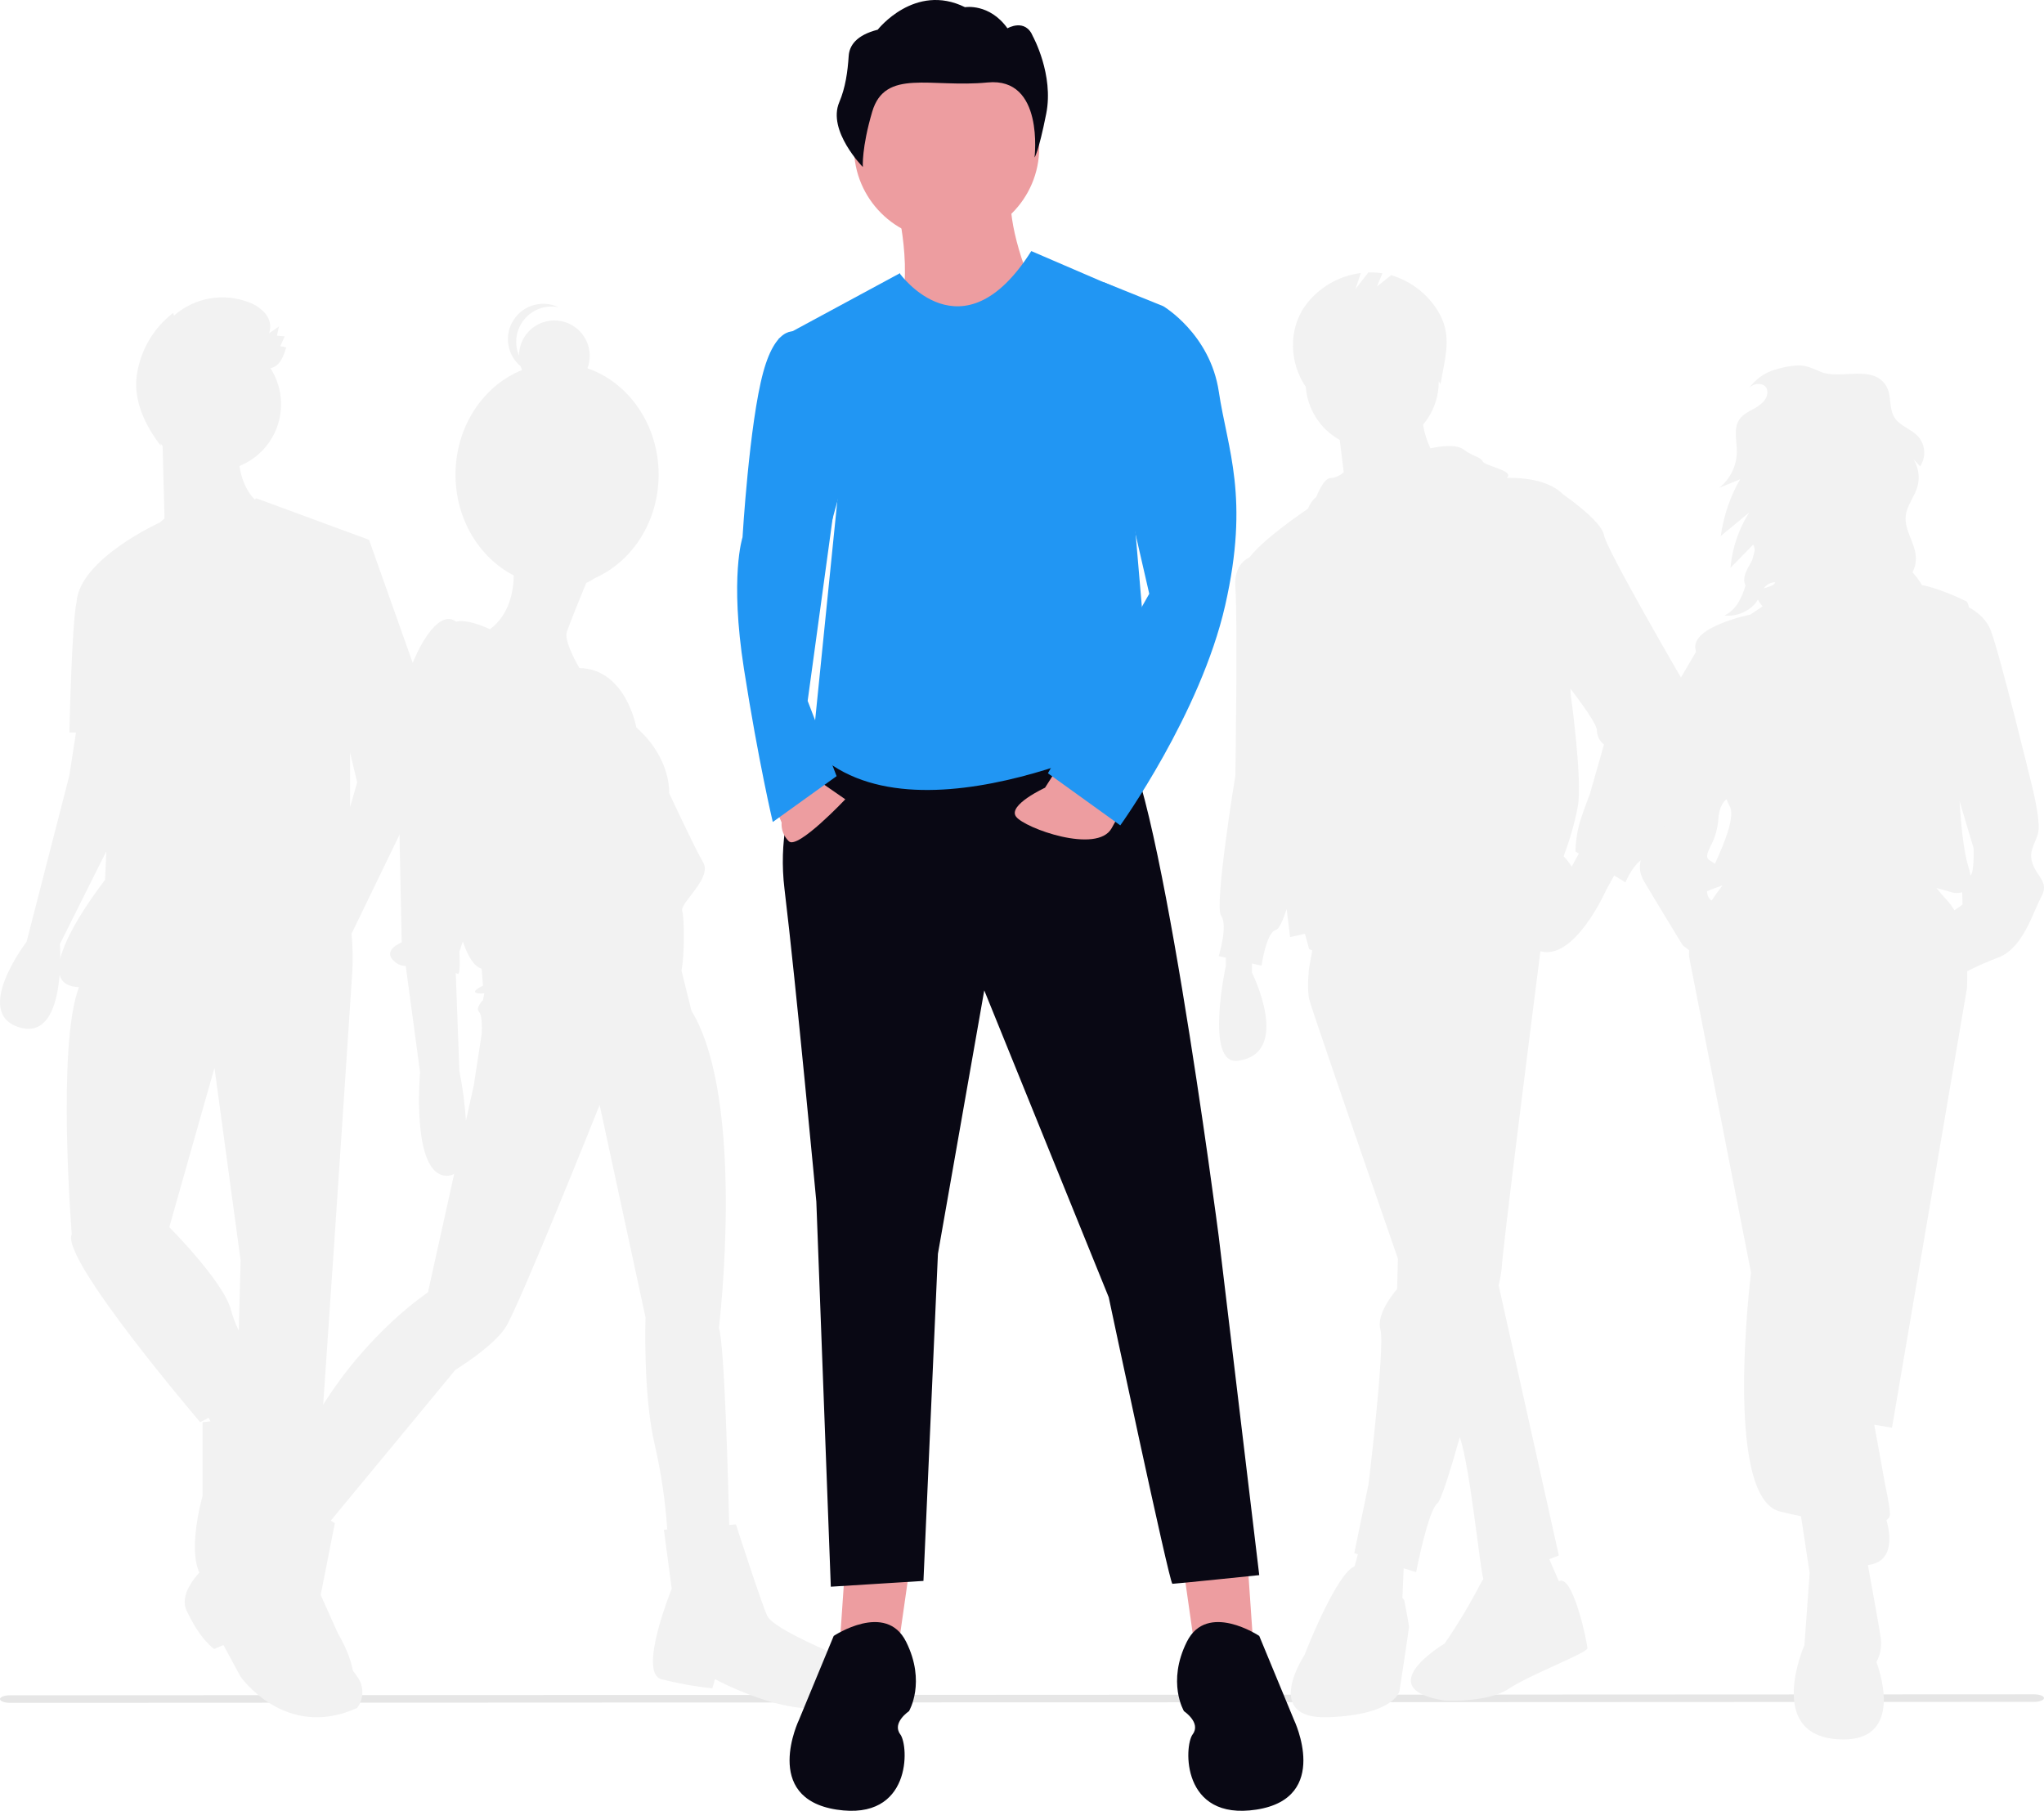
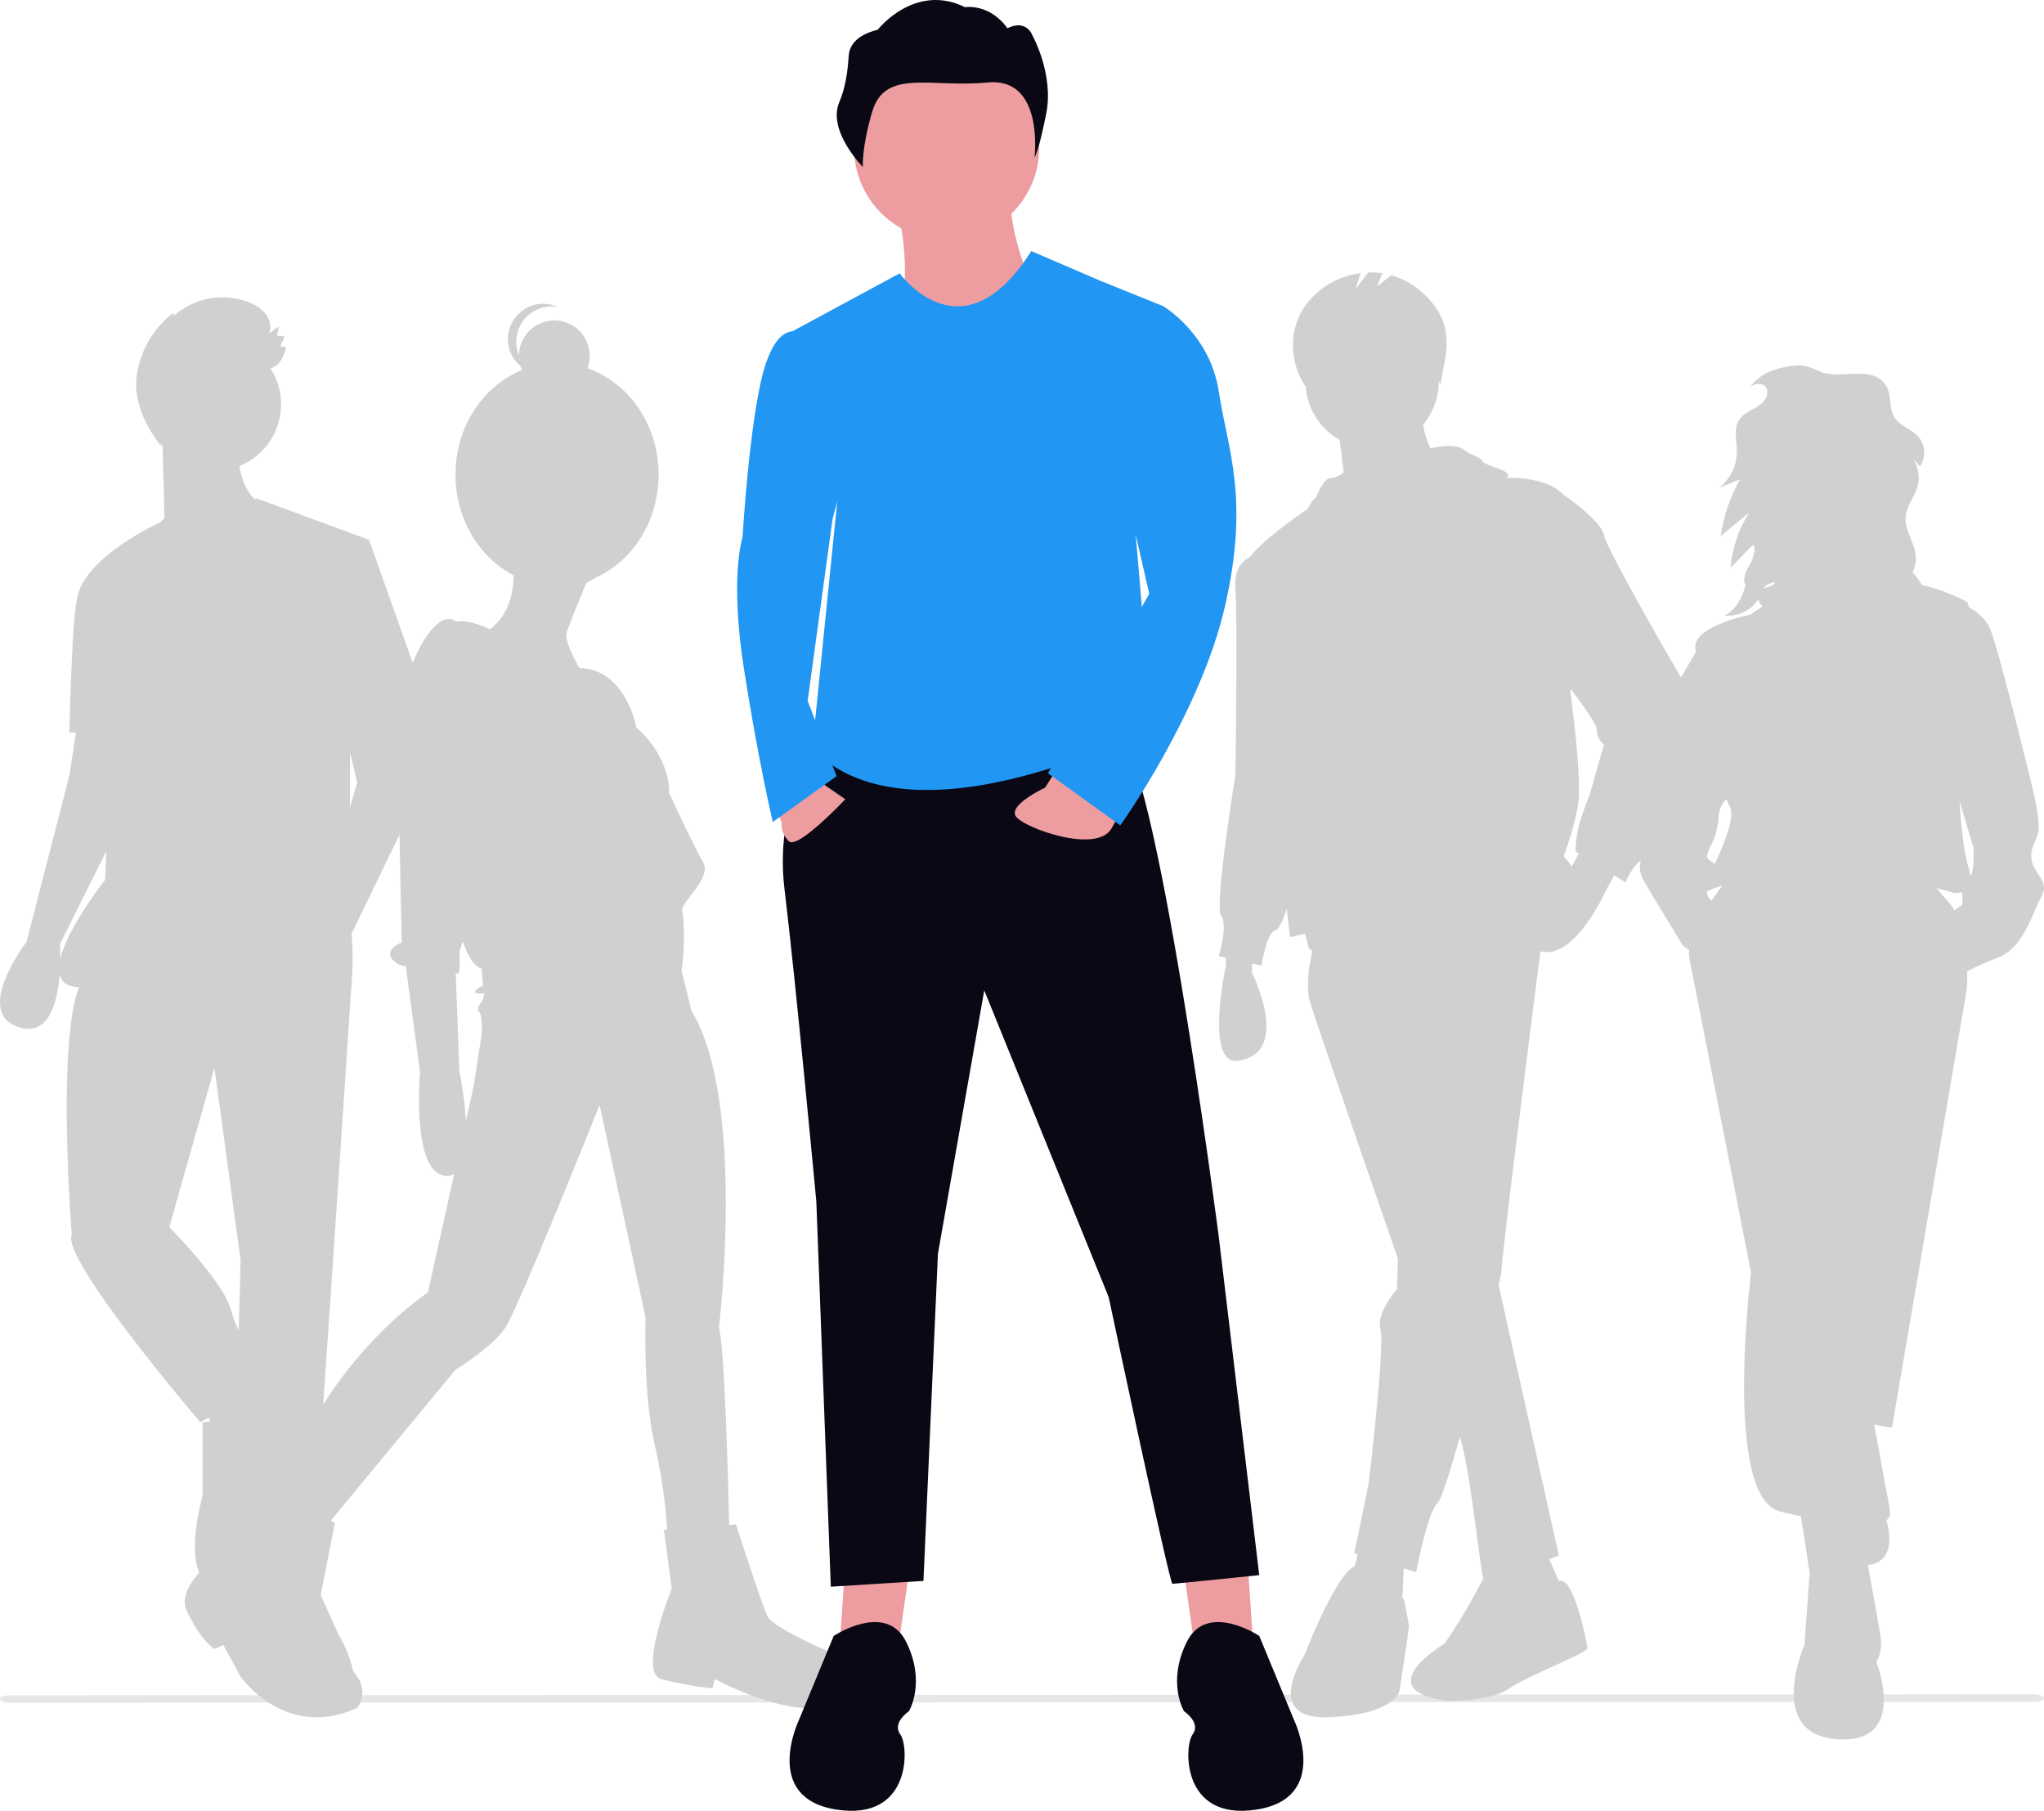
- <svg xmlns="http://www.w3.org/2000/svg" width="745.614" height="660.547" viewBox="0 0 745.614 660.547" role="img" artist="Katerina Limpitsouni" source="https://undraw.co/">
+ <svg xmlns="http://www.w3.org/2000/svg" artist="Katerina Limpitsouni" height="660.547" role="img" source="https://undraw.co/" viewBox="0 0 745.614 660.547" width="745.614">
  <g transform="translate(-675.156 -207.368)">
-     <path d="M1058.03,762.724l-738.28.355c-2.025,0-3.667-.616-3.667-1.377s1.642-1.377,3.667-1.377l738.28-.355c2.025,0,3.667.616,3.667,1.377S1060.055,762.724,1058.03,762.724Z" transform="translate(359.073 65.449)" fill="#e6e6e6" />
-     <path d="M874.663,427.746c-1.894-4.871.812-7.306,1.894-11.636s-2.436-17.86-2.436-17.86-11.365-46.815-14.883-56.015c-1.489-3.893-4.722-6.572-7.956-8.37-.219-1.194-.536-1.965-.974-2.183-3.134-1.568-10.943-4.973-16.147-5.915a26.4,26.4,0,0,0-3.441-4.653,11,11,0,0,0,1.226-5.7c-.332-5.105-4.2-9.68-3.7-14.772.381-3.861,3.2-7.033,4.294-10.757a12.65,12.65,0,0,0-1.438-9.976l2.4,2.555a8.973,8.973,0,0,0-.669-10.842c-2.535-2.8-6.773-3.85-8.74-7.075-2.021-3.313-.936-7.816-2.847-11.194-4.681-8.275-16.665-2.409-23.842-5.3-2.95-1.187-5.192-2.493-8.511-2.4a33.254,33.254,0,0,0-8.3,1.55,17.539,17.539,0,0,0-9.514,6.82,5.9,5.9,0,0,1,.743-.71c1.739-1.363,4.79-1.25,5.708.76a3.368,3.368,0,0,1,.268,1.605c-.151,2.423-2.267,4.232-4.371,5.445s-4.469,2.227-5.842,4.229c-2.265,3.3-.933,7.739-.932,11.745a17.027,17.027,0,0,1-6.453,13.221l7.636-3.122a57.709,57.709,0,0,0-7.052,20.68l10.324-8.529a45.4,45.4,0,0,0-6.781,20.152l8.287-8.491a4.191,4.191,0,0,1,.547,2.18l-.864,3.333a21.634,21.634,0,0,1-1.014,1.935c-1.333,2.29-2.712,5.108-1.465,7.446l.006,0c-1.313,4.417-3.293,8.837-7.7,10.985,4.887.511,9.987-1.932,12.194-5.821a10.894,10.894,0,0,0,1.3,1.964l.422.53-1.218.812-3.263,2.176s-21.378,4.33-20.025,12.448c.056.334.122.733.2,1.18l-6.151,10.456-8.93,30.308s-4.6,9.742-3.789,13.8,0,5.683,0,12.989-3.518,10.283,0,16.236,14.071,23.272,14.071,23.272l2.318,1.739a10.833,10.833,0,0,0,.117,3.132c2.165,10.824,22.46,114.466,22.46,114.466s-10.283,81.993,10.554,87.135c2.613.645,5.18,1.23,7.673,1.751l3.151,20.709-1.894,26.249s-14.342,32.473,11.907,34.367,14.342-28.143,14.342-28.143a14.266,14.266,0,0,0,1.624-8.389c-.268-2.409-2.521-14.944-4.73-27,9.961-1.194,8.1-11.767,6.77-16.415a2.692,2.692,0,0,0,1.207-1.5c.3-1.079-.4-5.326-1.665-11.277-1.032-5.916-2.795-15.492-4-21.979l6.475,1.054,27.331-160.2s.18-2.55.1-6.28a101.452,101.452,0,0,1,11.538-5.085c8.93-3.518,12.448-16.507,15.425-21.919S876.557,432.617,874.663,427.746Zm-97.04-102a5.789,5.789,0,0,1,2.994-1.015c-.231,1.259-2.4,1.626-4.211,2.286a5.358,5.358,0,0,1,1.218-1.27Zm-13.637,80.621c2.192,3.6-1.777,13.362-5.354,21.108-2.05-1.766-4.189-1.209-1.682-6.224a25.456,25.456,0,0,0,2.977-10.283c0-.619.317-5.165,2.984-7.054A14.23,14.23,0,0,0,763.985,406.368Zm-8.213,31.087c1.241-.5,3.119-1.281,5.657-2.143-1.216,1.6-2.6,3.5-4,5.571a4.191,4.191,0,0,1-1.657-3.428Zm87.771,3.551c-1.645-1.748-2.975-3.312-4.069-4.711q3.062.806,6.234,1.734a7.417,7.417,0,0,0,3.153-.21c.094,1.871.094,4.54.094,4.54l-2.964,2.052a17.379,17.379,0,0,0-2.448-3.4Zm8.4-9.385-.1.088a17.952,17.952,0,0,0-.723-3.151c-1.773-5.593-2.721-15.517-3.225-23.986l5.12,17.22s.271,8.659-1.073,9.828Z" transform="translate(542.074 95.012)" fill="#f2f2f2" />
-     <path d="M754.972,362.292s-27.762-47.716-28.63-52.922-14.749-14.749-14.749-14.749c-4.743-4.743-12.524-6.243-20.713-6.165,3.084-2.551-7.927-4.266-8.784-5.981-.868-1.735-3.47-1.735-6.941-4.338s-12.132-.434-12.133-.434a31.974,31.974,0,0,1-2.691-8.646,24.189,24.189,0,0,0,5.715-15.646c0-.062,0-.124,0-.186.221.344.442.689.663,1.046,1.625-9.735,4.494-17.827-.974-26.708A29.943,29.943,0,0,0,648.7,214.543l-5.208,4.166,2.025-4.859a27.563,27.563,0,0,0-5.147-.3l-4.686,6.024,1.939-5.818a29.658,29.658,0,0,0-20.459,12.17c-5.964,8.6-5.565,20.552.3,29.219.02-.061.035-.12.055-.181a24.285,24.285,0,0,0,12.412,19.664l1.473,11.787h0a8.08,8.08,0,0,1-4.831,2.131c-2.6,0-5.205,6.941-5.205,6.941s-1.475.744-3.065,4.259c-4.1,2.788-16.588,11.546-21.223,17.667-2.742,1.349-5.687,4.351-5.209,11.043.868,12.146,0,68.538,0,68.538s-7.808,47.716-5.205,51.187-.868,14.749-.868,14.749l2.6.578V466.4s-7.828,36.29,4.338,34.7c19.954-2.6,5.205-32.1,5.205-32.1V465.63l3.47.771s1.735-12.146,5.205-13.014c1.207-.3,2.624-3.545,3.959-7.643.778,6.394,1.247,10.246,1.247,10.246l5.429-1.206,1.512,5.544a7.491,7.491,0,0,0,1.166.528l-1.166,6.412s-.868,6.941,0,11.278c.438,2.188,16.542,48.949,32.4,94.768l-.3,11.076s-7.808,8.676-6.073,14.749-4.338,56.392-4.338,56.392l-5.205,25.16,1.31.4-1.2,4.409a8.75,8.75,0,0,0-2.71,2.129C625.7,695.44,617.028,718,617.028,718s-15.616,23.424,8.676,22.557,26.027-9.543,26.027-9.543,3.47-22.557,3.47-23.424-1.735-9.786-1.735-9.786l-.674-.743.471-10.822,4.541,1.4s4.338-22.557,7.808-25.16c1.213-.91,4.44-11.042,8.124-24.057,3.766,10.843,7.412,48.335,8.6,51.738a12.318,12.318,0,0,0-1.1,1.817,210.807,210.807,0,0,1-13.014,21.689s-27.762,16.484,0,20.822c0,0,15.616.868,23.424-4.338s28.63-13.014,28.63-14.749-5.205-27.242-10.411-24.466h0l-3.487-8.02,3.487-1.35-21.965-98.591a49.783,49.783,0,0,0,1.143-6.386c0-4.543,11.234-93.008,14.092-115.446,12.581,3.564,24.081-22.5,24.081-22.5l2.852-5.134,4.089,2.531s3.47-8.676,8.676-9.543,14.749-46.849,14.749-52.922a28.239,28.239,0,0,0-2.6-11.278ZM714.55,430.266a23.376,23.376,0,0,0-2.957-3.773,107.44,107.44,0,0,0,5.205-18.219c1.735-9.543-2.6-40.776-2.6-40.776l-.076-2.121c4.258,5.59,9.619,13.042,9.619,15.135a6.507,6.507,0,0,0,2.6,5.205l-5.205,18.219s-3.47,8.676-4.338,13.014a44.29,44.29,0,0,0-.868,7.808l1.23.761Z" transform="translate(533.928 93.214)" fill="#f2f2f2" />
-     <path d="M377.785,377.209l4.629-1.042-19.087-53.789L322.118,307.2s-.158.175-.449.477c-3.515-3.4-5.007-8.338-5.63-12.224a24.285,24.285,0,0,0,11.322-35.665c3.4-.815,4.608-3.9,5.748-7.569a15.2,15.2,0,0,0-2.154-.469l1.6-3.592-2.816-.253.72-3.358-3.591,2.479a7.335,7.335,0,0,0-1.223-7,14.01,14.01,0,0,0-6.005-4.234,26.793,26.793,0,0,0-27.494,4.805l-.259-1.011a34.894,34.894,0,0,0-13.327,23.095c-1.149,9.053,3.2,18.272,8.853,25.436-.048-.313-.1-.625-.151-.936q.366.505.757.991l.695,26.407-1.74,1.492s-29.2,13.211-30.339,28.989l0,.012c-1.753,7.681-2.62,47.589-2.62,47.589h2.4l-2.4,15.616L238.4,469s-19.954,26.027-2.6,31.233c10.782,3.235,13.859-9.275,14.643-19.212.625,2.463,2.493,4.128,6.179,4.463.29.026.6.048.9.073-8.2,21.2-2.634,90.155-2.634,90.155-4.338,8.676,46.849,68.538,46.849,68.538l3.082-1.644.667,1.334c-1.715.164-2.882.31-2.882.31v26.895s-7.808,26.895,2.6,32.1c2.694,1.347,5.5.367,8.189-1.821-.513,8.3-1.249,20.686-1.249,23.51,0,4.338,11.278,12.146,11.278,12.146s2.6,9.543,23.424,9.543,5.205-25.16,5.205-25.16L340.771,696.3s-.844.413-3.4-1.666l.915-10.061,5.086.449,6.941-101.506s6.073-90.227,6.941-104.109a96.606,96.606,0,0,0-.314-13.345l25.473-52.59ZM358.99,410.87l-2.6,9.07V399.881Zm-108.31,64.338c.022-3.179-.136-5.343-.136-5.343L267.5,435.943l-.477,10.5S253.443,463.623,250.679,475.208Zm39.772,97.9,16.484-58.127,9.543,70.273-.684,25.548a40.734,40.734,0,0,1-2.786-7.329C310.406,593.06,290.452,573.106,290.452,573.106Z" transform="translate(446.452 81.908)" fill="#f2f2f2" />
-     <path d="M522.146,712.025c-8.129-3.347-23.908-10.52-25.821-14.345s-11.476-33.472-11.476-33.472l-2.463.179c-.317-13.468-1.673-65.664-3.753-71.9,0,0,10.041-82.723-10.042-115.716l-3.618-14.619c1.188-5.86,1.035-19.431.271-21.722-.956-2.869,11-11.954,7.651-17.692s-12.432-25.343-12.432-25.343.956-12.432-11.954-23.908c0,0-3.773-21.359-20.774-21.677-2.3-4.011-5.515-10.389-4.569-13.229,1.014-3.04,4.889-12.519,7.078-17.825a22.908,22.908,0,0,0,3.338-1.858c13.521-6.058,23.053-20.621,23.053-37.634,0-18.212-10.919-33.625-25.966-38.793a12.9,12.9,0,1,0-24.97-4.631,12.9,12.9,0,0,1,14.393-17.659,12.9,12.9,0,0,0-13.82,21.539,12.8,12.8,0,0,0,.527,1.387c-14.159,5.714-24.259,20.64-24.259,38.156,0,16.248,8.693,30.263,21.252,36.768-.067,5.285-1.378,14.2-8.666,19.626-3.765-1.72-8.99-3.609-12.343-2.752-1.734-1.351-4.35-1.8-7.91,1.762-7.172,7.172-13.389,25.821-13.389,37.3s1.435,77.941,1.435,77.941-7.651,2.869-2.391,7.172a6.2,6.2,0,0,0,3.863,1.436l5.222,38.73s-3.347,37.3,9.563,37.775a5.108,5.108,0,0,0,2.89-.709l-9.584,43.266s-22,14.345-39.21,42.557c-8.866,14.531-13.287,23.47-15.495,28.733l-3.154-1.955-11,21.039S279.238,684.77,284.5,695.768s10.042,13.867,10.042,13.867l3.347-1.435,6.216,11.476s16.258,23.43,42.557,11.476a9.611,9.611,0,0,0,0-11.476c-4.3-6.216-15.3-19.6-15.3-19.6l7.172-36.341-1.484-.92,45.476-55.025s13.389-8.129,18.17-15.3S435.12,511.2,435.12,511.2l16.736,77.463s-.956,28.212,3.347,46.382a196.877,196.877,0,0,1,4.575,30.992l-1.227.089,2.869,21.518s-12.432,30.6-3.825,32.993a126.094,126.094,0,0,0,18.649,3.347l.956-3.347s36.819,20.083,50.207,5.26C527.406,725.892,530.275,715.372,522.146,712.025ZM391.128,477.246c1.435,1.435.956,8.129.956,8.129l-2.869,18.649-2.865,12.935a138.934,138.934,0,0,0-2.395-18.195l-1.324-35.737a2.762,2.762,0,0,0,.846.353c.956,0,.478-8.129.478-8.129s.558-1.452,1.254-3.743c1.859,5.565,4.128,9.2,6.874,9.959l.478,6.216s-6.216,2.869-.478,2.869a4.516,4.516,0,0,0,.986-.146l-.507,2.537S389.694,475.811,391.128,477.246Z" transform="translate(458.773 99.243)" fill="#f2f2f2" />
-     <path d="M465.909,553.623l4.224,29.568,21.12-2.112-2.112-30.624Z" transform="translate(641.143 227.261)" fill="#ed9da0" />
-     <path d="M372.253,553.623l-4.224,29.568-21.12-2.112,2.112-30.624Z" transform="translate(634.481 227.261)" fill="#ed9da0" />
-     <path d="M463.084,370.514S444.076,392.69,448.3,427.537s11.616,114.046,11.616,114.046l5.28,140.446,33.792-2.112,5.28-119.326,16.9-96.094L566.57,576.431S588.746,680.973,589.8,680.973s31.68-3.168,31.68-3.168L606.7,554.255S583.466,374.738,569.738,371.57,463.084,370.514,463.084,370.514Z" transform="translate(513.026 104.135)" fill="#090814" />
-     <path d="M613.857,682.746s-19.008-12.672-26.4,2.112S586.4,710.2,586.4,710.2s6.336,4.224,3.168,8.448-4.224,31.68,23.232,27.456,13.728-32.735,13.728-32.735Z" transform="translate(520.65 121.371)" fill="#090814" />
-     <path d="M466.122,682.746s19.008-12.672,26.4,2.112,1.056,25.344,1.056,25.344-6.336,4.224-3.168,8.448,4.224,31.68-23.232,27.456-13.728-32.735-13.728-32.735Z" transform="translate(513.157 121.371)" fill="#090814" />
-     <path d="M486.851,176.258s7.392,28.314,0,43.1,13.728,29.765,13.728,29.765,44.791-23.627,38.455-36.3-12.056-31.284-9.944-41.844Z" transform="translate(515.131 104.322)" fill="#ed9da0" />
-     <circle cx="33.791" cy="33.791" r="33.791" transform="translate(986.67 227.412)" fill="#ed9da0" />
-     <path d="M489.729,212.207s22.744,31.869,48.031-8.11l30.354,13.073L581.841,377.68s-87.025,45.961-123.984,7.945l15.218-150.5Z" transform="translate(513.595 94.857)" fill="#2196F3" />
-     <path d="M370.151,97.887l-44.242,23.9L342.8,197.5Z" transform="translate(633.305 209.131)" fill="#2196F3" />
-     <path d="M456.94,384.478l13.728,9.5s-17.424,18.48-20.592,15.312a8.659,8.659,0,0,1-2.64-6.864l-3.168-7.392Z" transform="translate(512.835 104.956)" fill="#ed9da0" />
-     <path d="M543.52,382.532l-4.667,7.334s-13.728,6.336-10.56,10.56,29.568,13.728,34.847,4.224l5.28-9.5Z" transform="translate(517.512 104.847)" fill="#ed9da0" />
-     <path d="M454.187,232.2s-7.7-4.087-12.779,14.6-7.536,60.159-7.536,60.159-4.752,14.256.528,48.047,10.508,55.8,10.508,55.8l23.283-16.724-10.56-27.456,13.728-100.318Z" transform="translate(512.143 96.409)" fill="#2196F3" />
-     <path d="M559.655,214.848l21.651,8.737s17.136,10.079,20.3,31.2,11.31,38.391,2.324,77.941-38.267,80.258-38.267,80.258l-26.4-19.008L576.227,328.5,558.276,250.36Z" transform="translate(518.153 95.459)" fill="#2196F3" />
-     <path d="M556.129,340.926c.246-3.743,2.722-7.574,10.587-9.576,0,0,13.5-17.26,31.84-8.209,0,0,8.892-1.53,15.486,7.7,0,0,6.537-3.856,9.3,2.978,0,0,7.667,13.94,4.844,28.158s-4.268,15.993-4.268,15.993,3.6-29.411-17.125-27.372-37.408-5.248-42.1,10.708c-3.9,13.249-3.406,20.13-3.406,20.13s-13.031-13.217-8.6-23.625C554.947,352.487,555.748,346.7,556.129,340.926Z" transform="translate(428.616 -113.148)" fill="#090814" />
+     <path d="M1058.03,762.724l-738.28.355c-2.025,0-3.667-.616-3.667-1.377s1.642-1.377,3.667-1.377l738.28-.355c2.025,0,3.667.616,3.667,1.377S1060.055,762.724,1058.03,762.724Z" fill="#e6e6e6" transform="translate(359.073 65.449)" />
+     <path d="M874.663,427.746c-1.894-4.871.812-7.306,1.894-11.636s-2.436-17.86-2.436-17.86-11.365-46.815-14.883-56.015c-1.489-3.893-4.722-6.572-7.956-8.37-.219-1.194-.536-1.965-.974-2.183-3.134-1.568-10.943-4.973-16.147-5.915a26.4,26.4,0,0,0-3.441-4.653,11,11,0,0,0,1.226-5.7c-.332-5.105-4.2-9.68-3.7-14.772.381-3.861,3.2-7.033,4.294-10.757a12.65,12.65,0,0,0-1.438-9.976l2.4,2.555a8.973,8.973,0,0,0-.669-10.842c-2.535-2.8-6.773-3.85-8.74-7.075-2.021-3.313-.936-7.816-2.847-11.194-4.681-8.275-16.665-2.409-23.842-5.3-2.95-1.187-5.192-2.493-8.511-2.4a33.254,33.254,0,0,0-8.3,1.55,17.539,17.539,0,0,0-9.514,6.82,5.9,5.9,0,0,1,.743-.71c1.739-1.363,4.79-1.25,5.708.76a3.368,3.368,0,0,1,.268,1.605c-.151,2.423-2.267,4.232-4.371,5.445s-4.469,2.227-5.842,4.229c-2.265,3.3-.933,7.739-.932,11.745a17.027,17.027,0,0,1-6.453,13.221l7.636-3.122a57.709,57.709,0,0,0-7.052,20.68l10.324-8.529a45.4,45.4,0,0,0-6.781,20.152l8.287-8.491a4.191,4.191,0,0,1,.547,2.18l-.864,3.333a21.634,21.634,0,0,1-1.014,1.935c-1.333,2.29-2.712,5.108-1.465,7.446l.006,0c-1.313,4.417-3.293,8.837-7.7,10.985,4.887.511,9.987-1.932,12.194-5.821a10.894,10.894,0,0,0,1.3,1.964l.422.53-1.218.812-3.263,2.176s-21.378,4.33-20.025,12.448c.056.334.122.733.2,1.18l-6.151,10.456-8.93,30.308s-4.6,9.742-3.789,13.8,0,5.683,0,12.989-3.518,10.283,0,16.236,14.071,23.272,14.071,23.272l2.318,1.739a10.833,10.833,0,0,0,.117,3.132c2.165,10.824,22.46,114.466,22.46,114.466s-10.283,81.993,10.554,87.135c2.613.645,5.18,1.23,7.673,1.751l3.151,20.709-1.894,26.249s-14.342,32.473,11.907,34.367,14.342-28.143,14.342-28.143a14.266,14.266,0,0,0,1.624-8.389c-.268-2.409-2.521-14.944-4.73-27,9.961-1.194,8.1-11.767,6.77-16.415a2.692,2.692,0,0,0,1.207-1.5c.3-1.079-.4-5.326-1.665-11.277-1.032-5.916-2.795-15.492-4-21.979l6.475,1.054,27.331-160.2s.18-2.55.1-6.28a101.452,101.452,0,0,1,11.538-5.085c8.93-3.518,12.448-16.507,15.425-21.919S876.557,432.617,874.663,427.746Zm-97.04-102a5.789,5.789,0,0,1,2.994-1.015c-.231,1.259-2.4,1.626-4.211,2.286a5.358,5.358,0,0,1,1.218-1.27Zm-13.637,80.621c2.192,3.6-1.777,13.362-5.354,21.108-2.05-1.766-4.189-1.209-1.682-6.224a25.456,25.456,0,0,0,2.977-10.283c0-.619.317-5.165,2.984-7.054A14.23,14.23,0,0,0,763.985,406.368Zm-8.213,31.087c1.241-.5,3.119-1.281,5.657-2.143-1.216,1.6-2.6,3.5-4,5.571a4.191,4.191,0,0,1-1.657-3.428Zm87.771,3.551c-1.645-1.748-2.975-3.312-4.069-4.711q3.062.806,6.234,1.734a7.417,7.417,0,0,0,3.153-.21c.094,1.871.094,4.54.094,4.54l-2.964,2.052a17.379,17.379,0,0,0-2.448-3.4Zm8.4-9.385-.1.088a17.952,17.952,0,0,0-.723-3.151c-1.773-5.593-2.721-15.517-3.225-23.986l5.12,17.22s.271,8.659-1.073,9.828Z" fill="#d0d0d0" transform="translate(542.074 95.012)" />
+     <path d="M754.972,362.292s-27.762-47.716-28.63-52.922-14.749-14.749-14.749-14.749c-4.743-4.743-12.524-6.243-20.713-6.165,3.084-2.551-7.927-4.266-8.784-5.981-.868-1.735-3.47-1.735-6.941-4.338s-12.132-.434-12.133-.434a31.974,31.974,0,0,1-2.691-8.646,24.189,24.189,0,0,0,5.715-15.646c0-.062,0-.124,0-.186.221.344.442.689.663,1.046,1.625-9.735,4.494-17.827-.974-26.708A29.943,29.943,0,0,0,648.7,214.543l-5.208,4.166,2.025-4.859a27.563,27.563,0,0,0-5.147-.3l-4.686,6.024,1.939-5.818a29.658,29.658,0,0,0-20.459,12.17c-5.964,8.6-5.565,20.552.3,29.219.02-.061.035-.12.055-.181a24.285,24.285,0,0,0,12.412,19.664l1.473,11.787h0a8.08,8.08,0,0,1-4.831,2.131c-2.6,0-5.205,6.941-5.205,6.941s-1.475.744-3.065,4.259c-4.1,2.788-16.588,11.546-21.223,17.667-2.742,1.349-5.687,4.351-5.209,11.043.868,12.146,0,68.538,0,68.538s-7.808,47.716-5.205,51.187-.868,14.749-.868,14.749l2.6.578V466.4s-7.828,36.29,4.338,34.7c19.954-2.6,5.205-32.1,5.205-32.1V465.63l3.47.771s1.735-12.146,5.205-13.014c1.207-.3,2.624-3.545,3.959-7.643.778,6.394,1.247,10.246,1.247,10.246l5.429-1.206,1.512,5.544a7.491,7.491,0,0,0,1.166.528l-1.166,6.412s-.868,6.941,0,11.278c.438,2.188,16.542,48.949,32.4,94.768l-.3,11.076s-7.808,8.676-6.073,14.749-4.338,56.392-4.338,56.392l-5.205,25.16,1.31.4-1.2,4.409a8.75,8.75,0,0,0-2.71,2.129C625.7,695.44,617.028,718,617.028,718s-15.616,23.424,8.676,22.557,26.027-9.543,26.027-9.543,3.47-22.557,3.47-23.424-1.735-9.786-1.735-9.786l-.674-.743.471-10.822,4.541,1.4s4.338-22.557,7.808-25.16c1.213-.91,4.44-11.042,8.124-24.057,3.766,10.843,7.412,48.335,8.6,51.738a12.318,12.318,0,0,0-1.1,1.817,210.807,210.807,0,0,1-13.014,21.689s-27.762,16.484,0,20.822c0,0,15.616.868,23.424-4.338s28.63-13.014,28.63-14.749-5.205-27.242-10.411-24.466h0l-3.487-8.02,3.487-1.35-21.965-98.591a49.783,49.783,0,0,0,1.143-6.386c0-4.543,11.234-93.008,14.092-115.446,12.581,3.564,24.081-22.5,24.081-22.5l2.852-5.134,4.089,2.531s3.47-8.676,8.676-9.543,14.749-46.849,14.749-52.922a28.239,28.239,0,0,0-2.6-11.278ZM714.55,430.266a23.376,23.376,0,0,0-2.957-3.773,107.44,107.44,0,0,0,5.205-18.219c1.735-9.543-2.6-40.776-2.6-40.776l-.076-2.121c4.258,5.59,9.619,13.042,9.619,15.135a6.507,6.507,0,0,0,2.6,5.205l-5.205,18.219s-3.47,8.676-4.338,13.014a44.29,44.29,0,0,0-.868,7.808l1.23.761Z" fill="#d0d0d0" transform="translate(533.928 93.214)" />
+     <path d="M377.785,377.209l4.629-1.042-19.087-53.789L322.118,307.2s-.158.175-.449.477c-3.515-3.4-5.007-8.338-5.63-12.224a24.285,24.285,0,0,0,11.322-35.665c3.4-.815,4.608-3.9,5.748-7.569a15.2,15.2,0,0,0-2.154-.469l1.6-3.592-2.816-.253.72-3.358-3.591,2.479a7.335,7.335,0,0,0-1.223-7,14.01,14.01,0,0,0-6.005-4.234,26.793,26.793,0,0,0-27.494,4.805l-.259-1.011a34.894,34.894,0,0,0-13.327,23.095c-1.149,9.053,3.2,18.272,8.853,25.436-.048-.313-.1-.625-.151-.936q.366.505.757.991l.695,26.407-1.74,1.492s-29.2,13.211-30.339,28.989l0,.012c-1.753,7.681-2.62,47.589-2.62,47.589h2.4l-2.4,15.616L238.4,469s-19.954,26.027-2.6,31.233c10.782,3.235,13.859-9.275,14.643-19.212.625,2.463,2.493,4.128,6.179,4.463.29.026.6.048.9.073-8.2,21.2-2.634,90.155-2.634,90.155-4.338,8.676,46.849,68.538,46.849,68.538l3.082-1.644.667,1.334c-1.715.164-2.882.31-2.882.31v26.895s-7.808,26.895,2.6,32.1c2.694,1.347,5.5.367,8.189-1.821-.513,8.3-1.249,20.686-1.249,23.51,0,4.338,11.278,12.146,11.278,12.146s2.6,9.543,23.424,9.543,5.205-25.16,5.205-25.16L340.771,696.3s-.844.413-3.4-1.666l.915-10.061,5.086.449,6.941-101.506s6.073-90.227,6.941-104.109a96.606,96.606,0,0,0-.314-13.345l25.473-52.59ZM358.99,410.87l-2.6,9.07V399.881Zm-108.31,64.338c.022-3.179-.136-5.343-.136-5.343L267.5,435.943l-.477,10.5S253.443,463.623,250.679,475.208Zm39.772,97.9,16.484-58.127,9.543,70.273-.684,25.548a40.734,40.734,0,0,1-2.786-7.329C310.406,593.06,290.452,573.106,290.452,573.106Z" fill="#d0d0d0" transform="translate(446.452 81.908)" />
+     <path d="M522.146,712.025c-8.129-3.347-23.908-10.52-25.821-14.345s-11.476-33.472-11.476-33.472l-2.463.179c-.317-13.468-1.673-65.664-3.753-71.9,0,0,10.041-82.723-10.042-115.716l-3.618-14.619c1.188-5.86,1.035-19.431.271-21.722-.956-2.869,11-11.954,7.651-17.692s-12.432-25.343-12.432-25.343.956-12.432-11.954-23.908c0,0-3.773-21.359-20.774-21.677-2.3-4.011-5.515-10.389-4.569-13.229,1.014-3.04,4.889-12.519,7.078-17.825a22.908,22.908,0,0,0,3.338-1.858c13.521-6.058,23.053-20.621,23.053-37.634,0-18.212-10.919-33.625-25.966-38.793a12.9,12.9,0,1,0-24.97-4.631,12.9,12.9,0,0,1,14.393-17.659,12.9,12.9,0,0,0-13.82,21.539,12.8,12.8,0,0,0,.527,1.387c-14.159,5.714-24.259,20.64-24.259,38.156,0,16.248,8.693,30.263,21.252,36.768-.067,5.285-1.378,14.2-8.666,19.626-3.765-1.72-8.99-3.609-12.343-2.752-1.734-1.351-4.35-1.8-7.91,1.762-7.172,7.172-13.389,25.821-13.389,37.3s1.435,77.941,1.435,77.941-7.651,2.869-2.391,7.172a6.2,6.2,0,0,0,3.863,1.436l5.222,38.73s-3.347,37.3,9.563,37.775a5.108,5.108,0,0,0,2.89-.709l-9.584,43.266s-22,14.345-39.21,42.557c-8.866,14.531-13.287,23.47-15.495,28.733l-3.154-1.955-11,21.039S279.238,684.77,284.5,695.768s10.042,13.867,10.042,13.867l3.347-1.435,6.216,11.476s16.258,23.43,42.557,11.476a9.611,9.611,0,0,0,0-11.476c-4.3-6.216-15.3-19.6-15.3-19.6l7.172-36.341-1.484-.92,45.476-55.025s13.389-8.129,18.17-15.3S435.12,511.2,435.12,511.2l16.736,77.463s-.956,28.212,3.347,46.382a196.877,196.877,0,0,1,4.575,30.992l-1.227.089,2.869,21.518s-12.432,30.6-3.825,32.993a126.094,126.094,0,0,0,18.649,3.347l.956-3.347s36.819,20.083,50.207,5.26C527.406,725.892,530.275,715.372,522.146,712.025ZM391.128,477.246c1.435,1.435.956,8.129.956,8.129l-2.869,18.649-2.865,12.935a138.934,138.934,0,0,0-2.395-18.195l-1.324-35.737a2.762,2.762,0,0,0,.846.353c.956,0,.478-8.129.478-8.129s.558-1.452,1.254-3.743c1.859,5.565,4.128,9.2,6.874,9.959l.478,6.216s-6.216,2.869-.478,2.869a4.516,4.516,0,0,0,.986-.146l-.507,2.537S389.694,475.811,391.128,477.246Z" fill="#d0d0d0" transform="translate(458.773 99.243)" />
+     <path d="M465.909,553.623l4.224,29.568,21.12-2.112-2.112-30.624Z" fill="#ed9da0" transform="translate(641.143 227.261)" />
+     <path d="M372.253,553.623l-4.224,29.568-21.12-2.112,2.112-30.624Z" fill="#ed9da0" transform="translate(634.481 227.261)" />
+     <path d="M463.084,370.514S444.076,392.69,448.3,427.537s11.616,114.046,11.616,114.046l5.28,140.446,33.792-2.112,5.28-119.326,16.9-96.094L566.57,576.431S588.746,680.973,589.8,680.973s31.68-3.168,31.68-3.168L606.7,554.255S583.466,374.738,569.738,371.57,463.084,370.514,463.084,370.514Z" fill="#090814" transform="translate(513.026 104.135)" />
+     <path d="M613.857,682.746s-19.008-12.672-26.4,2.112S586.4,710.2,586.4,710.2s6.336,4.224,3.168,8.448-4.224,31.68,23.232,27.456,13.728-32.735,13.728-32.735Z" fill="#090814" transform="translate(520.65 121.371)" />
+     <path d="M466.122,682.746s19.008-12.672,26.4,2.112,1.056,25.344,1.056,25.344-6.336,4.224-3.168,8.448,4.224,31.68-23.232,27.456-13.728-32.735-13.728-32.735Z" fill="#090814" transform="translate(513.157 121.371)" />
+     <path d="M486.851,176.258s7.392,28.314,0,43.1,13.728,29.765,13.728,29.765,44.791-23.627,38.455-36.3-12.056-31.284-9.944-41.844Z" fill="#ed9da0" transform="translate(515.131 104.322)" />
+     <circle cx="33.791" cy="33.791" fill="#ed9da0" r="33.791" transform="translate(986.67 227.412)" />
+     <path d="M489.729,212.207s22.744,31.869,48.031-8.11l30.354,13.073L581.841,377.68s-87.025,45.961-123.984,7.945l15.218-150.5Z" fill="#2196F3" transform="translate(513.595 94.857)" />
+     <path d="M370.151,97.887l-44.242,23.9L342.8,197.5Z" fill="#2196F3" transform="translate(633.305 209.131)" />
+     <path d="M456.94,384.478l13.728,9.5s-17.424,18.48-20.592,15.312a8.659,8.659,0,0,1-2.64-6.864l-3.168-7.392Z" fill="#ed9da0" transform="translate(512.835 104.956)" />
+     <path d="M543.52,382.532l-4.667,7.334s-13.728,6.336-10.56,10.56,29.568,13.728,34.847,4.224l5.28-9.5Z" fill="#ed9da0" transform="translate(517.512 104.847)" />
+     <path d="M454.187,232.2s-7.7-4.087-12.779,14.6-7.536,60.159-7.536,60.159-4.752,14.256.528,48.047,10.508,55.8,10.508,55.8l23.283-16.724-10.56-27.456,13.728-100.318Z" fill="#2196F3" transform="translate(512.143 96.409)" />
+     <path d="M559.655,214.848l21.651,8.737s17.136,10.079,20.3,31.2,11.31,38.391,2.324,77.941-38.267,80.258-38.267,80.258l-26.4-19.008L576.227,328.5,558.276,250.36Z" fill="#2196F3" transform="translate(518.153 95.459)" />
+     <path d="M556.129,340.926c.246-3.743,2.722-7.574,10.587-9.576,0,0,13.5-17.26,31.84-8.209,0,0,8.892-1.53,15.486,7.7,0,0,6.537-3.856,9.3,2.978,0,0,7.667,13.94,4.844,28.158s-4.268,15.993-4.268,15.993,3.6-29.411-17.125-27.372-37.408-5.248-42.1,10.708c-3.9,13.249-3.406,20.13-3.406,20.13s-13.031-13.217-8.6-23.625C554.947,352.487,555.748,346.7,556.129,340.926Z" fill="#090814" transform="translate(428.616 -113.148)" />
  </g>
</svg>
